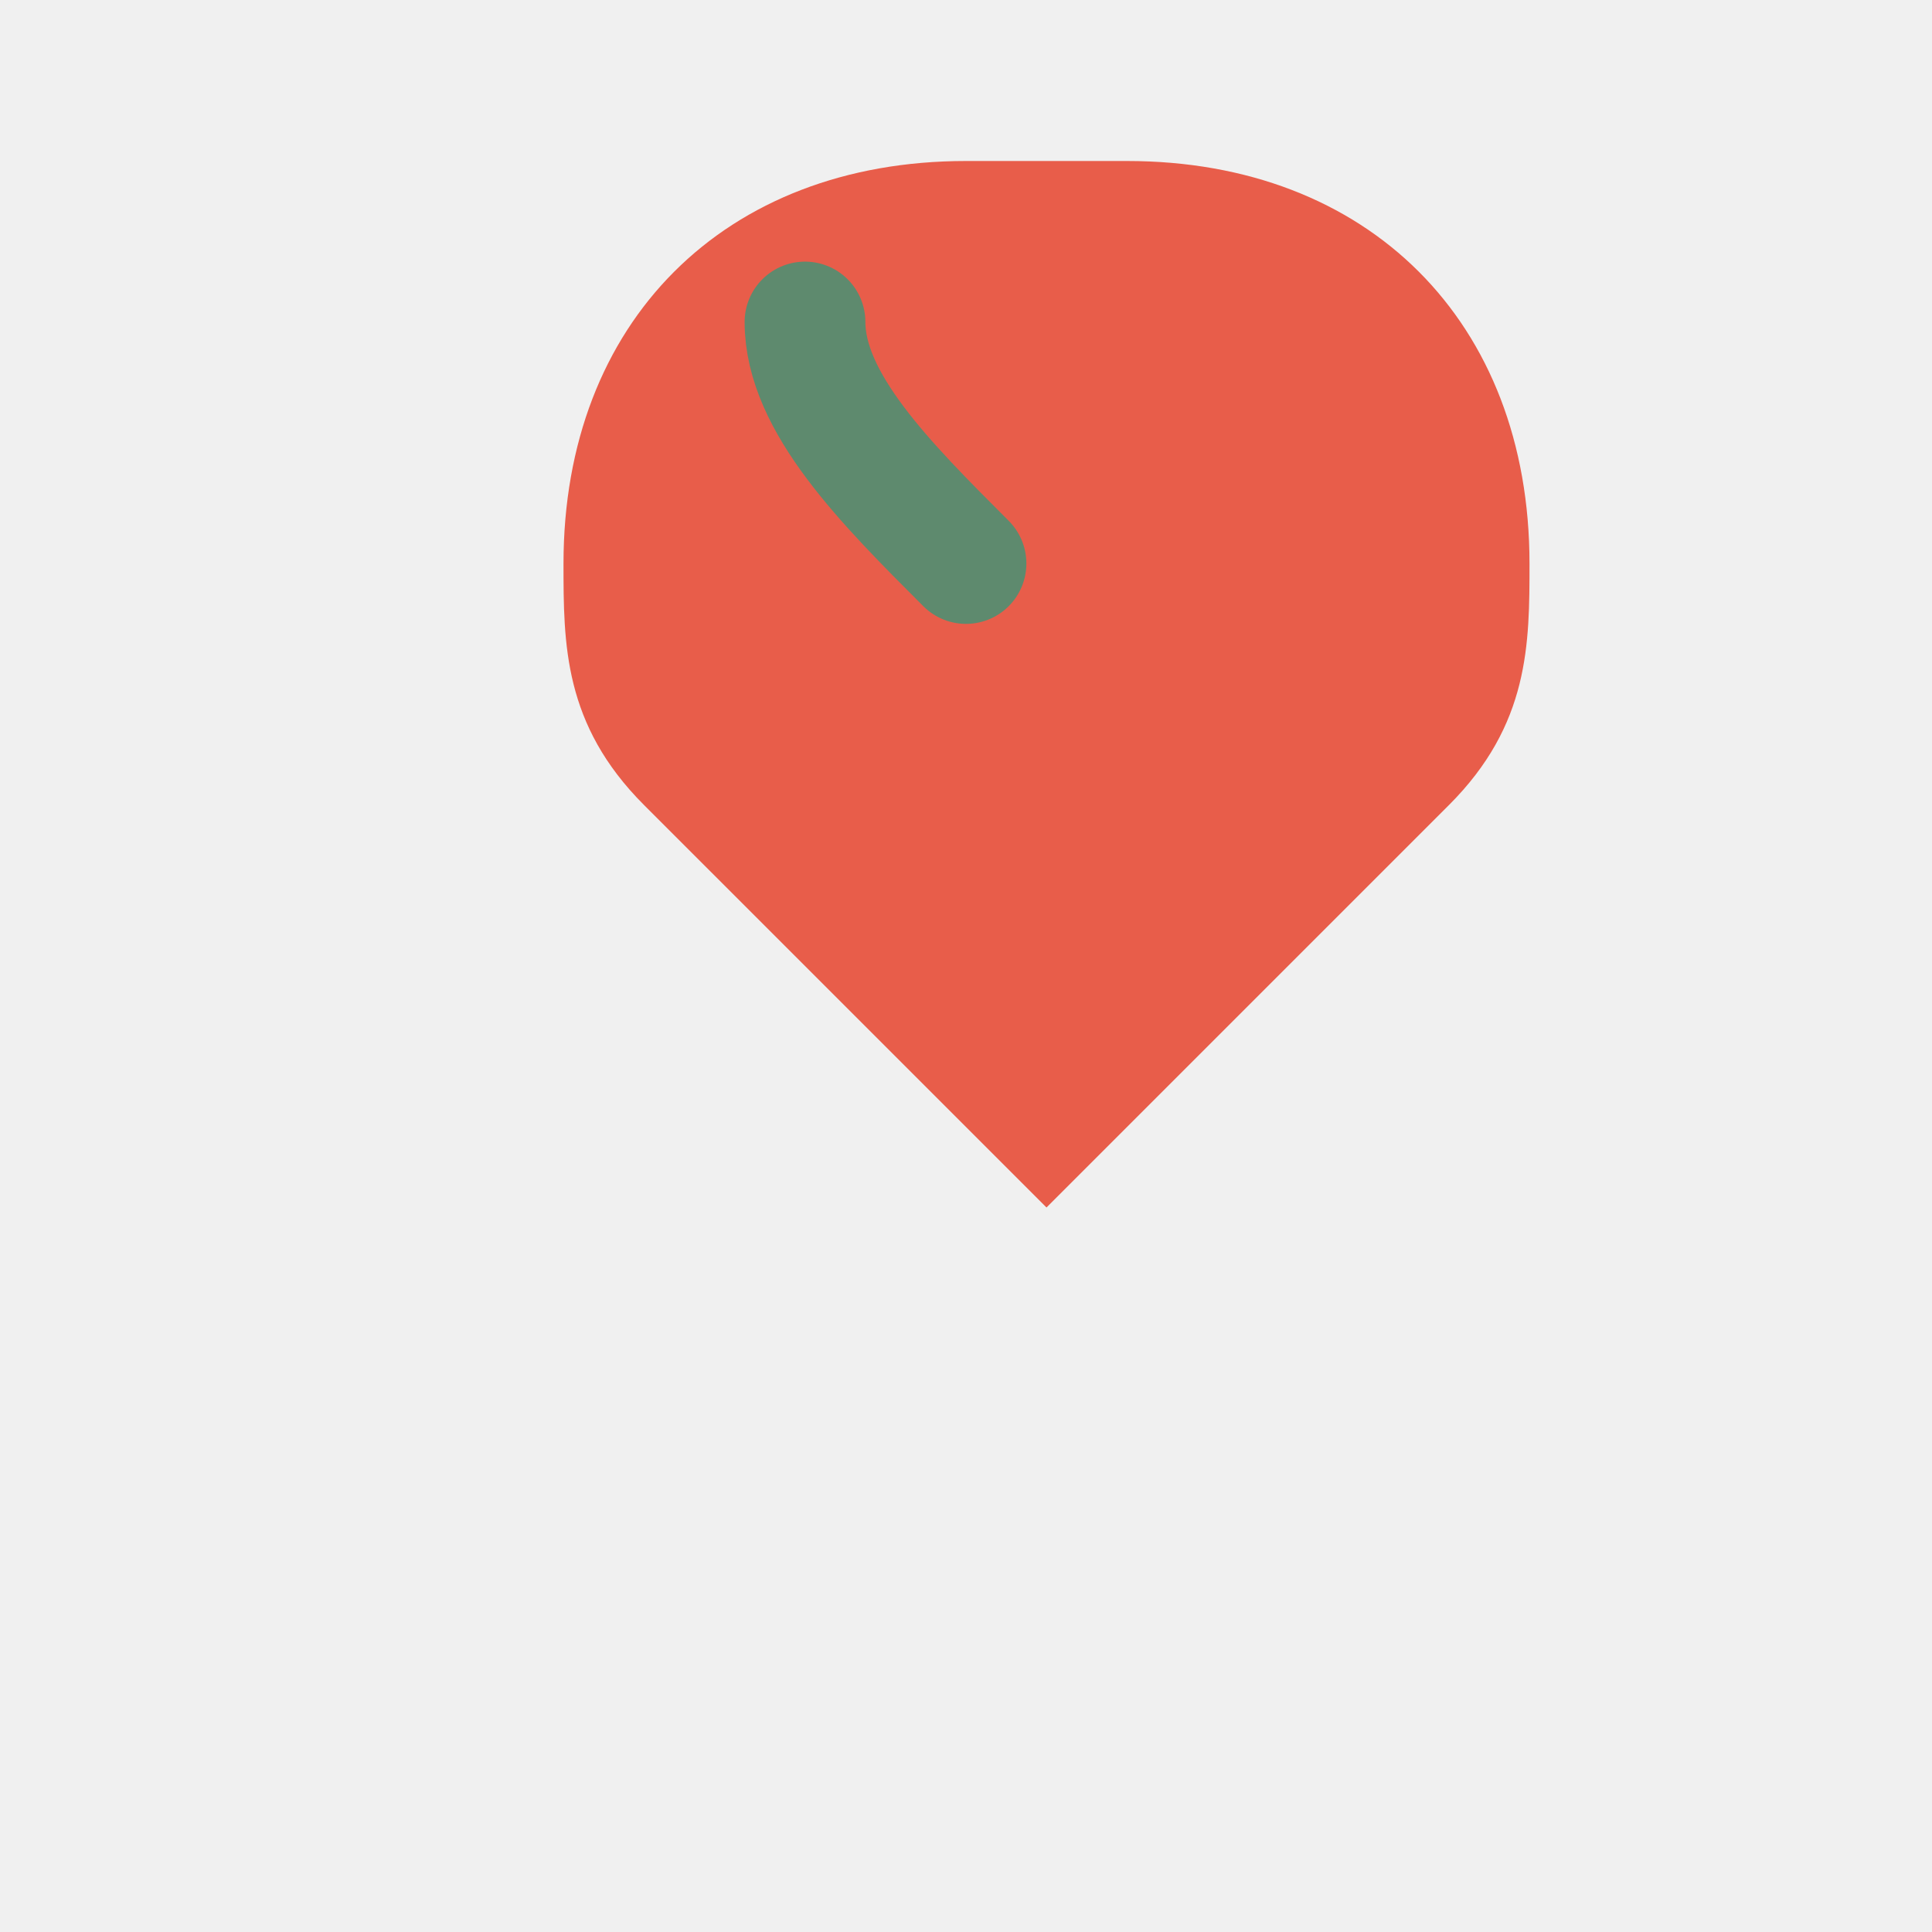
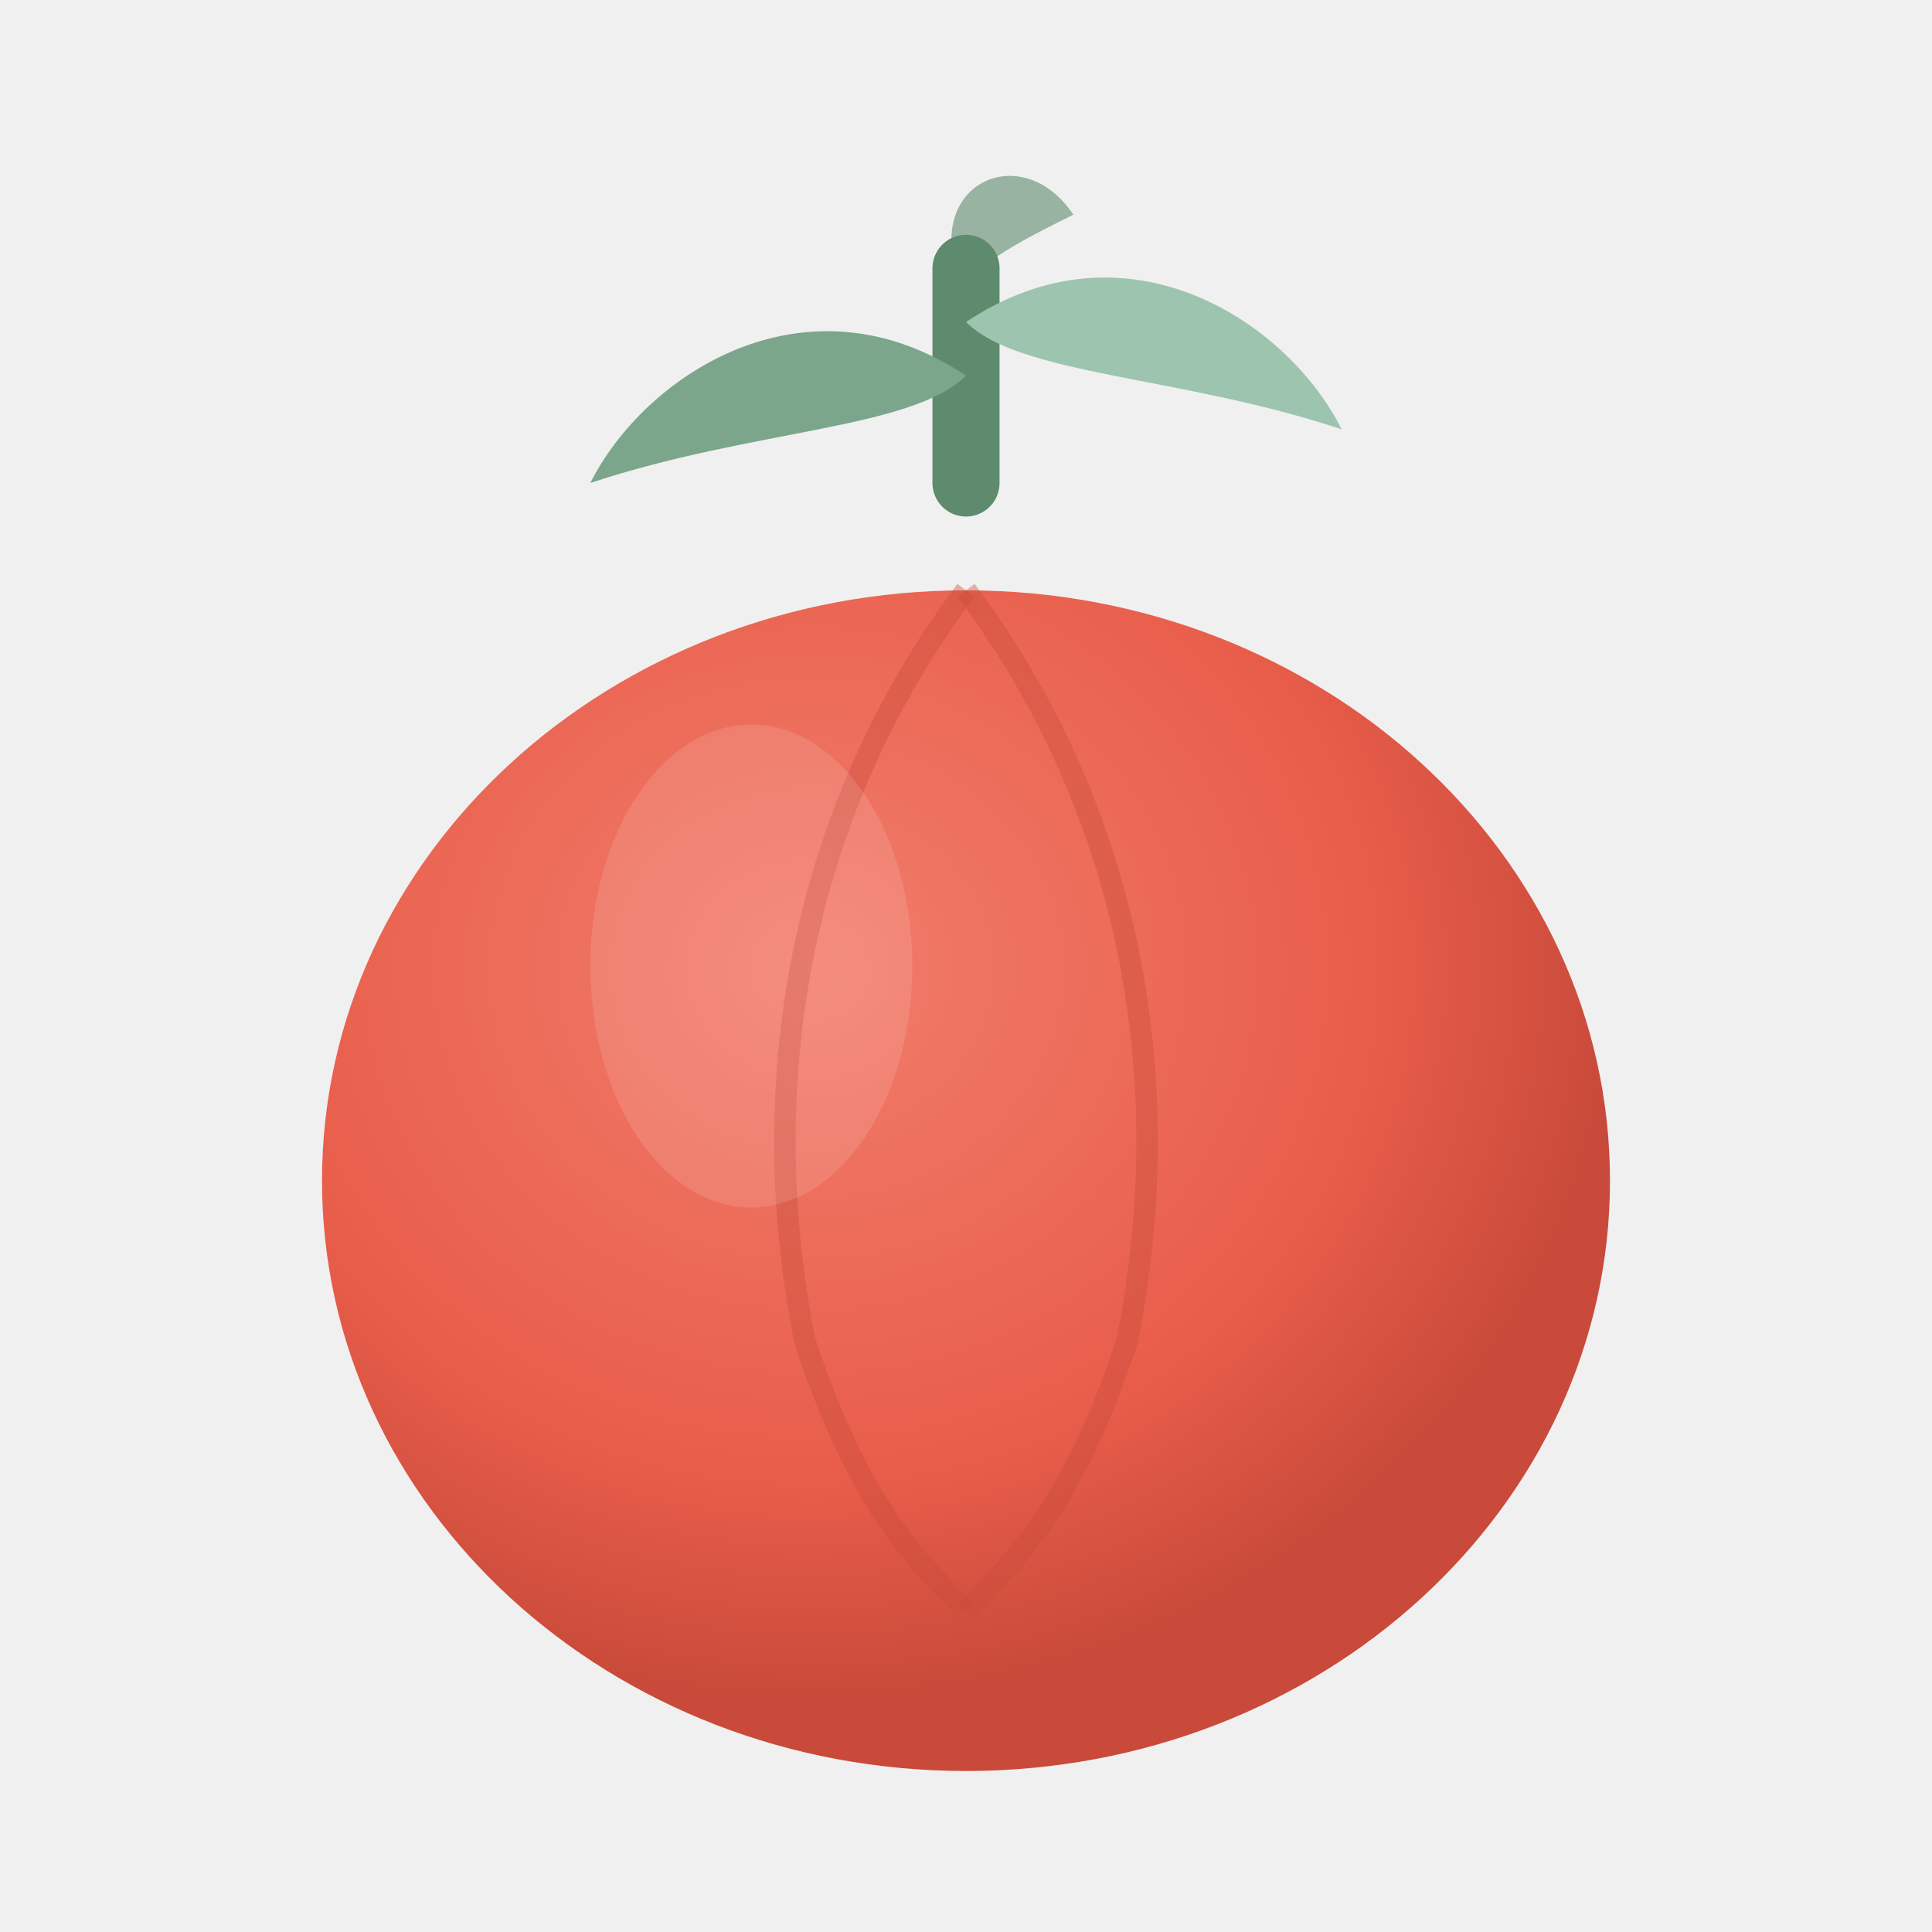
- <svg xmlns="http://www.w3.org/2000/svg" viewBox="0 0 24 24" fill="#E85D4A">
-   <path d="M12 2C9 2 7 4 7 7c0 1 0 2 1 3l5 5 5-5c1-1 1-2 1-3 0-3-2-5-5-5" />
-   <path d="M12 7c-1-1-2-2-2-3" fill="none" stroke="#5E8A6E" stroke-width="1.5" stroke-linecap="round" />
+ <svg xmlns="http://www.w3.org/2000/svg" viewBox="0 0 72 72" fill="none">
+   <defs>
+     <radialGradient id="favTomato" cx="38%" cy="32%" r="62%">
+       <stop offset="0%" stop-color="#F27D6C" />
+       <stop offset="70%" stop-color="#E85D4A" />
+       <stop offset="100%" stop-color="#C94A3A" />
+     </radialGradient>
+   </defs>
+   <path d="M36 18 L36 10" stroke="#5E8A6E" stroke-width="2.5" stroke-linecap="round" />
+   <path d="M36 14 C30 10 24 14 22 18 C28 16 34 16 36 14" fill="#7BA68C" />
+   <path d="M36 12 C42 8 48 12 50 16 C44 14 38 14 36 12" fill="#9DC4AE" />
+   <path d="M36 11 C34 7 38 5 40 8 C38 9 36 10 36 11" fill="#5E8A6E" opacity="0.6" />
+   <ellipse cx="36" cy="44" rx="24" ry="22" fill="url(#favTomato)" />
+   <path d="M36 22 C30 30 28 40 30 50 C32 56 34 58 36 60" fill="none" stroke="#C94A3A" stroke-width="0.8" opacity="0.4" />
+   <path d="M36 22 C42 30 44 40 42 50 C40 56 38 58 36 60" fill="none" stroke="#C94A3A" stroke-width="0.8" opacity="0.4" />
+   <ellipse cx="28" cy="36" rx="6" ry="9" fill="white" opacity="0.12" />
</svg>
